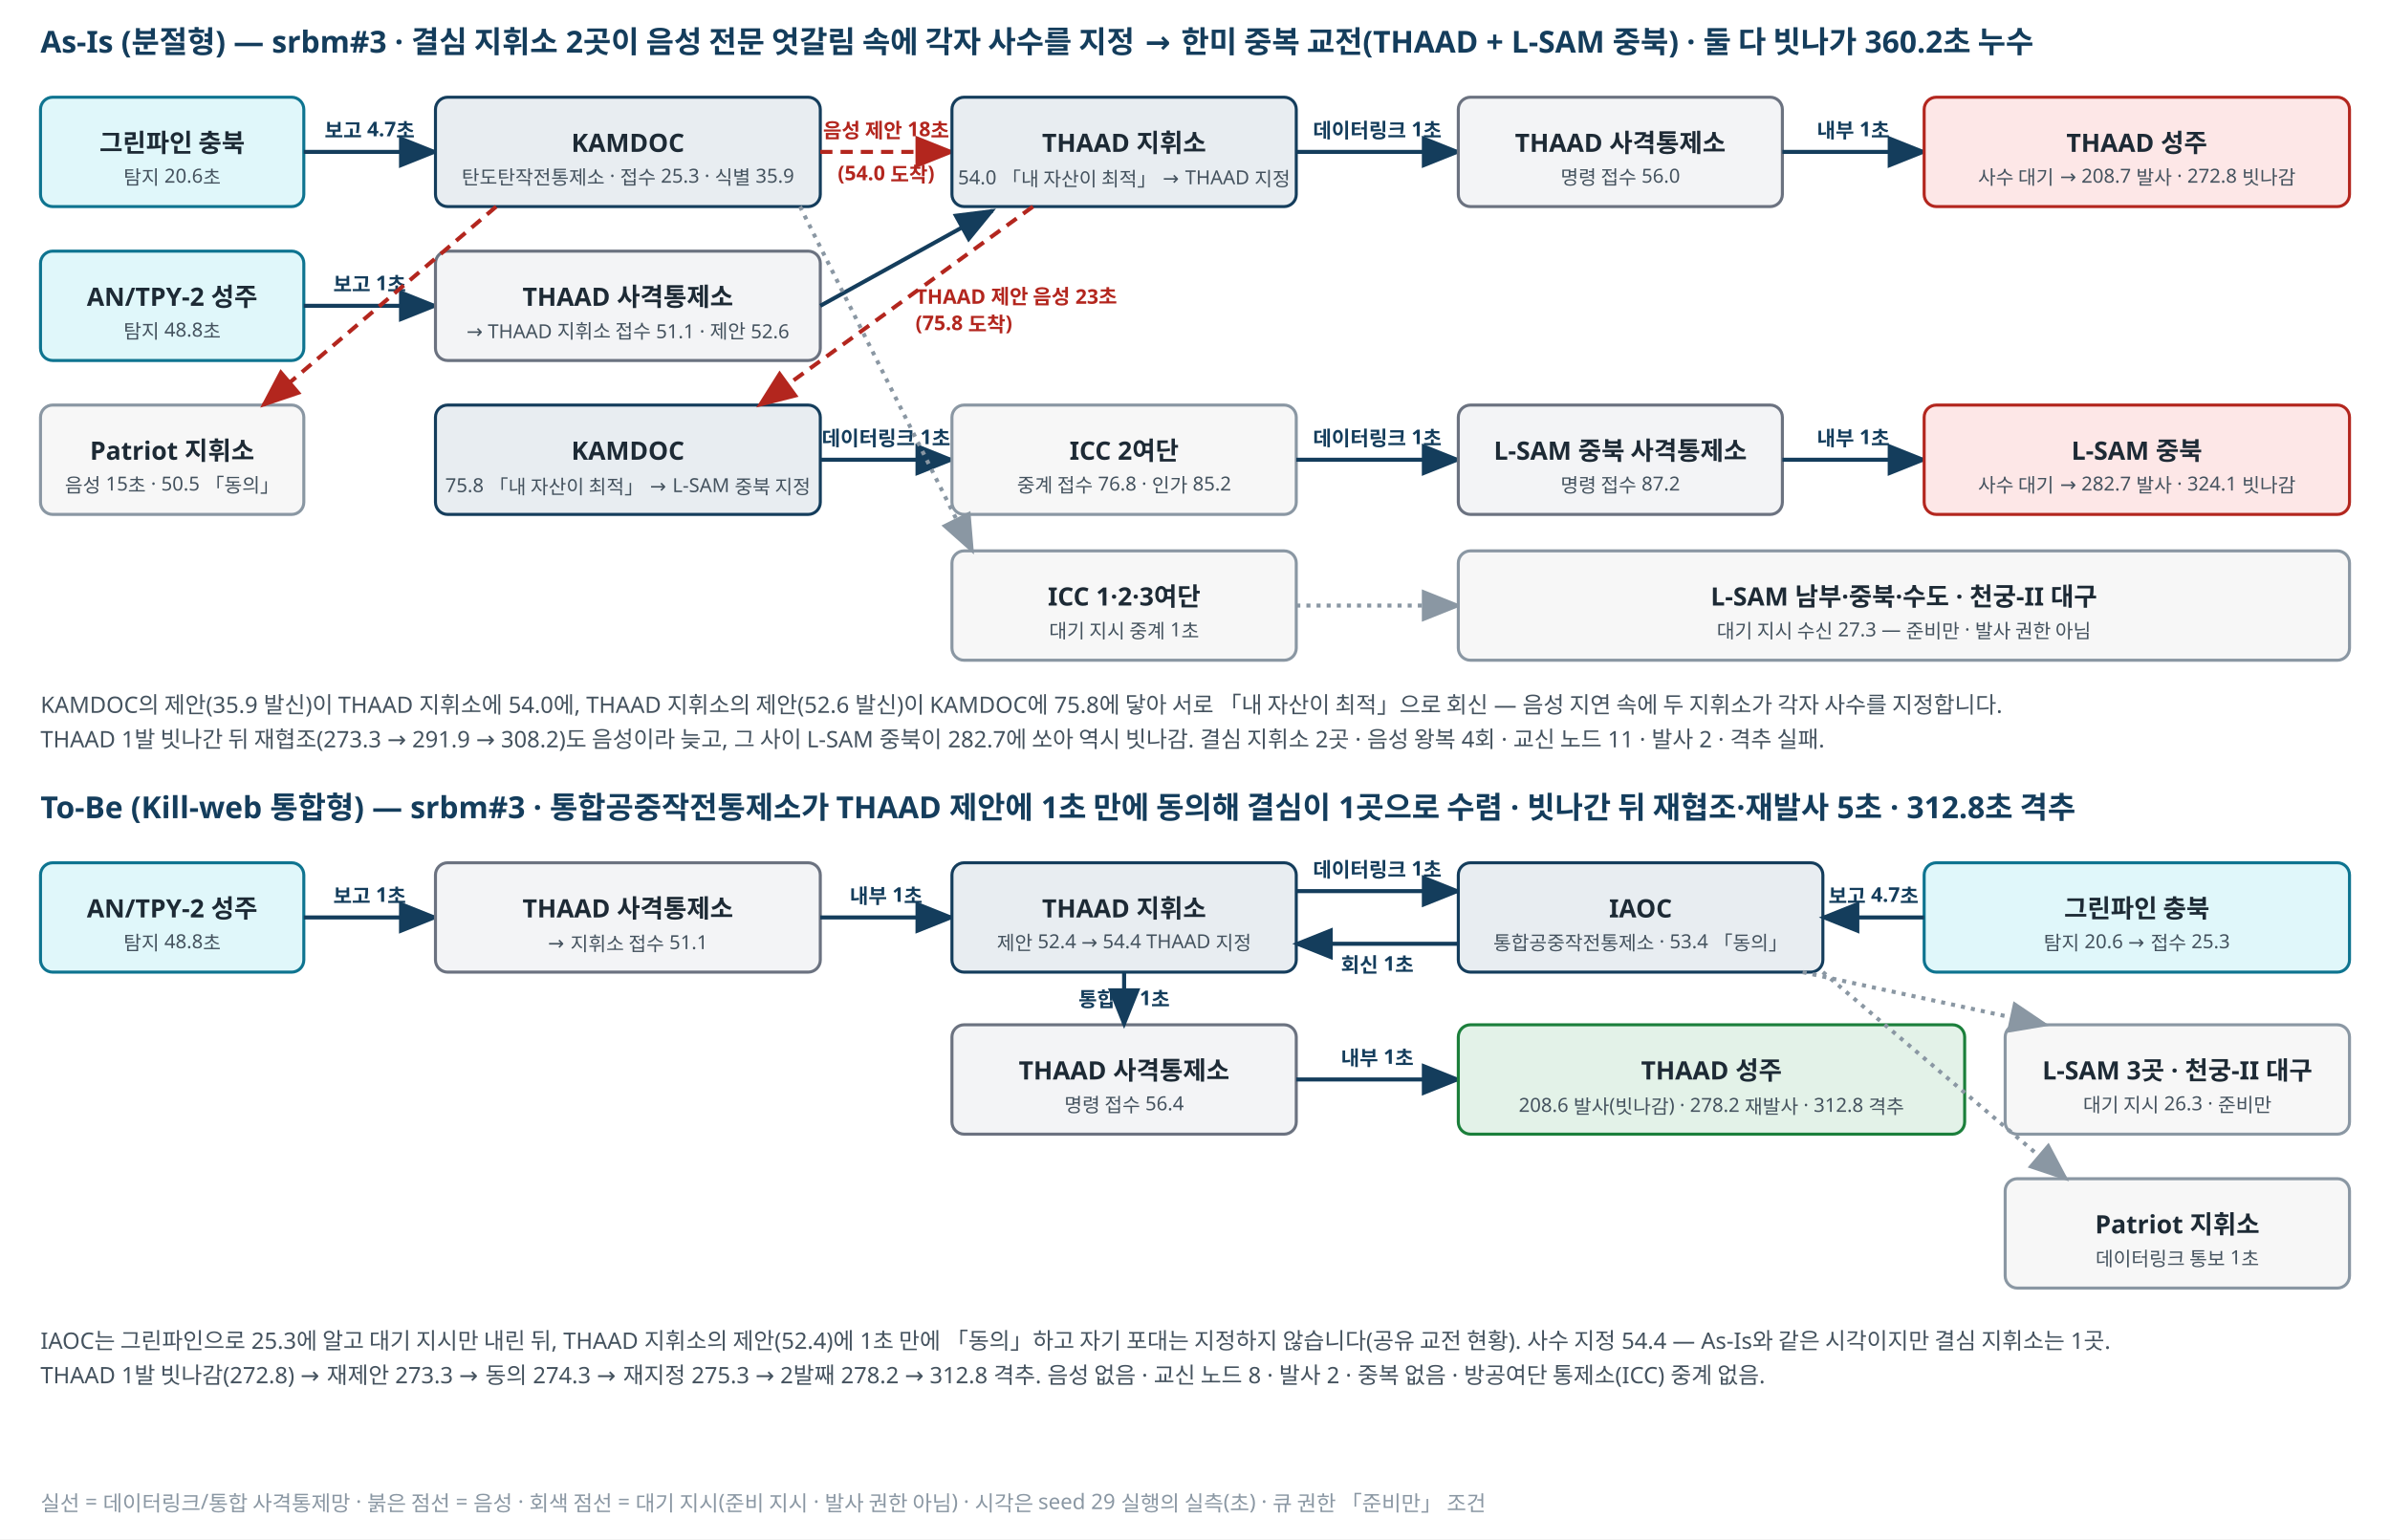
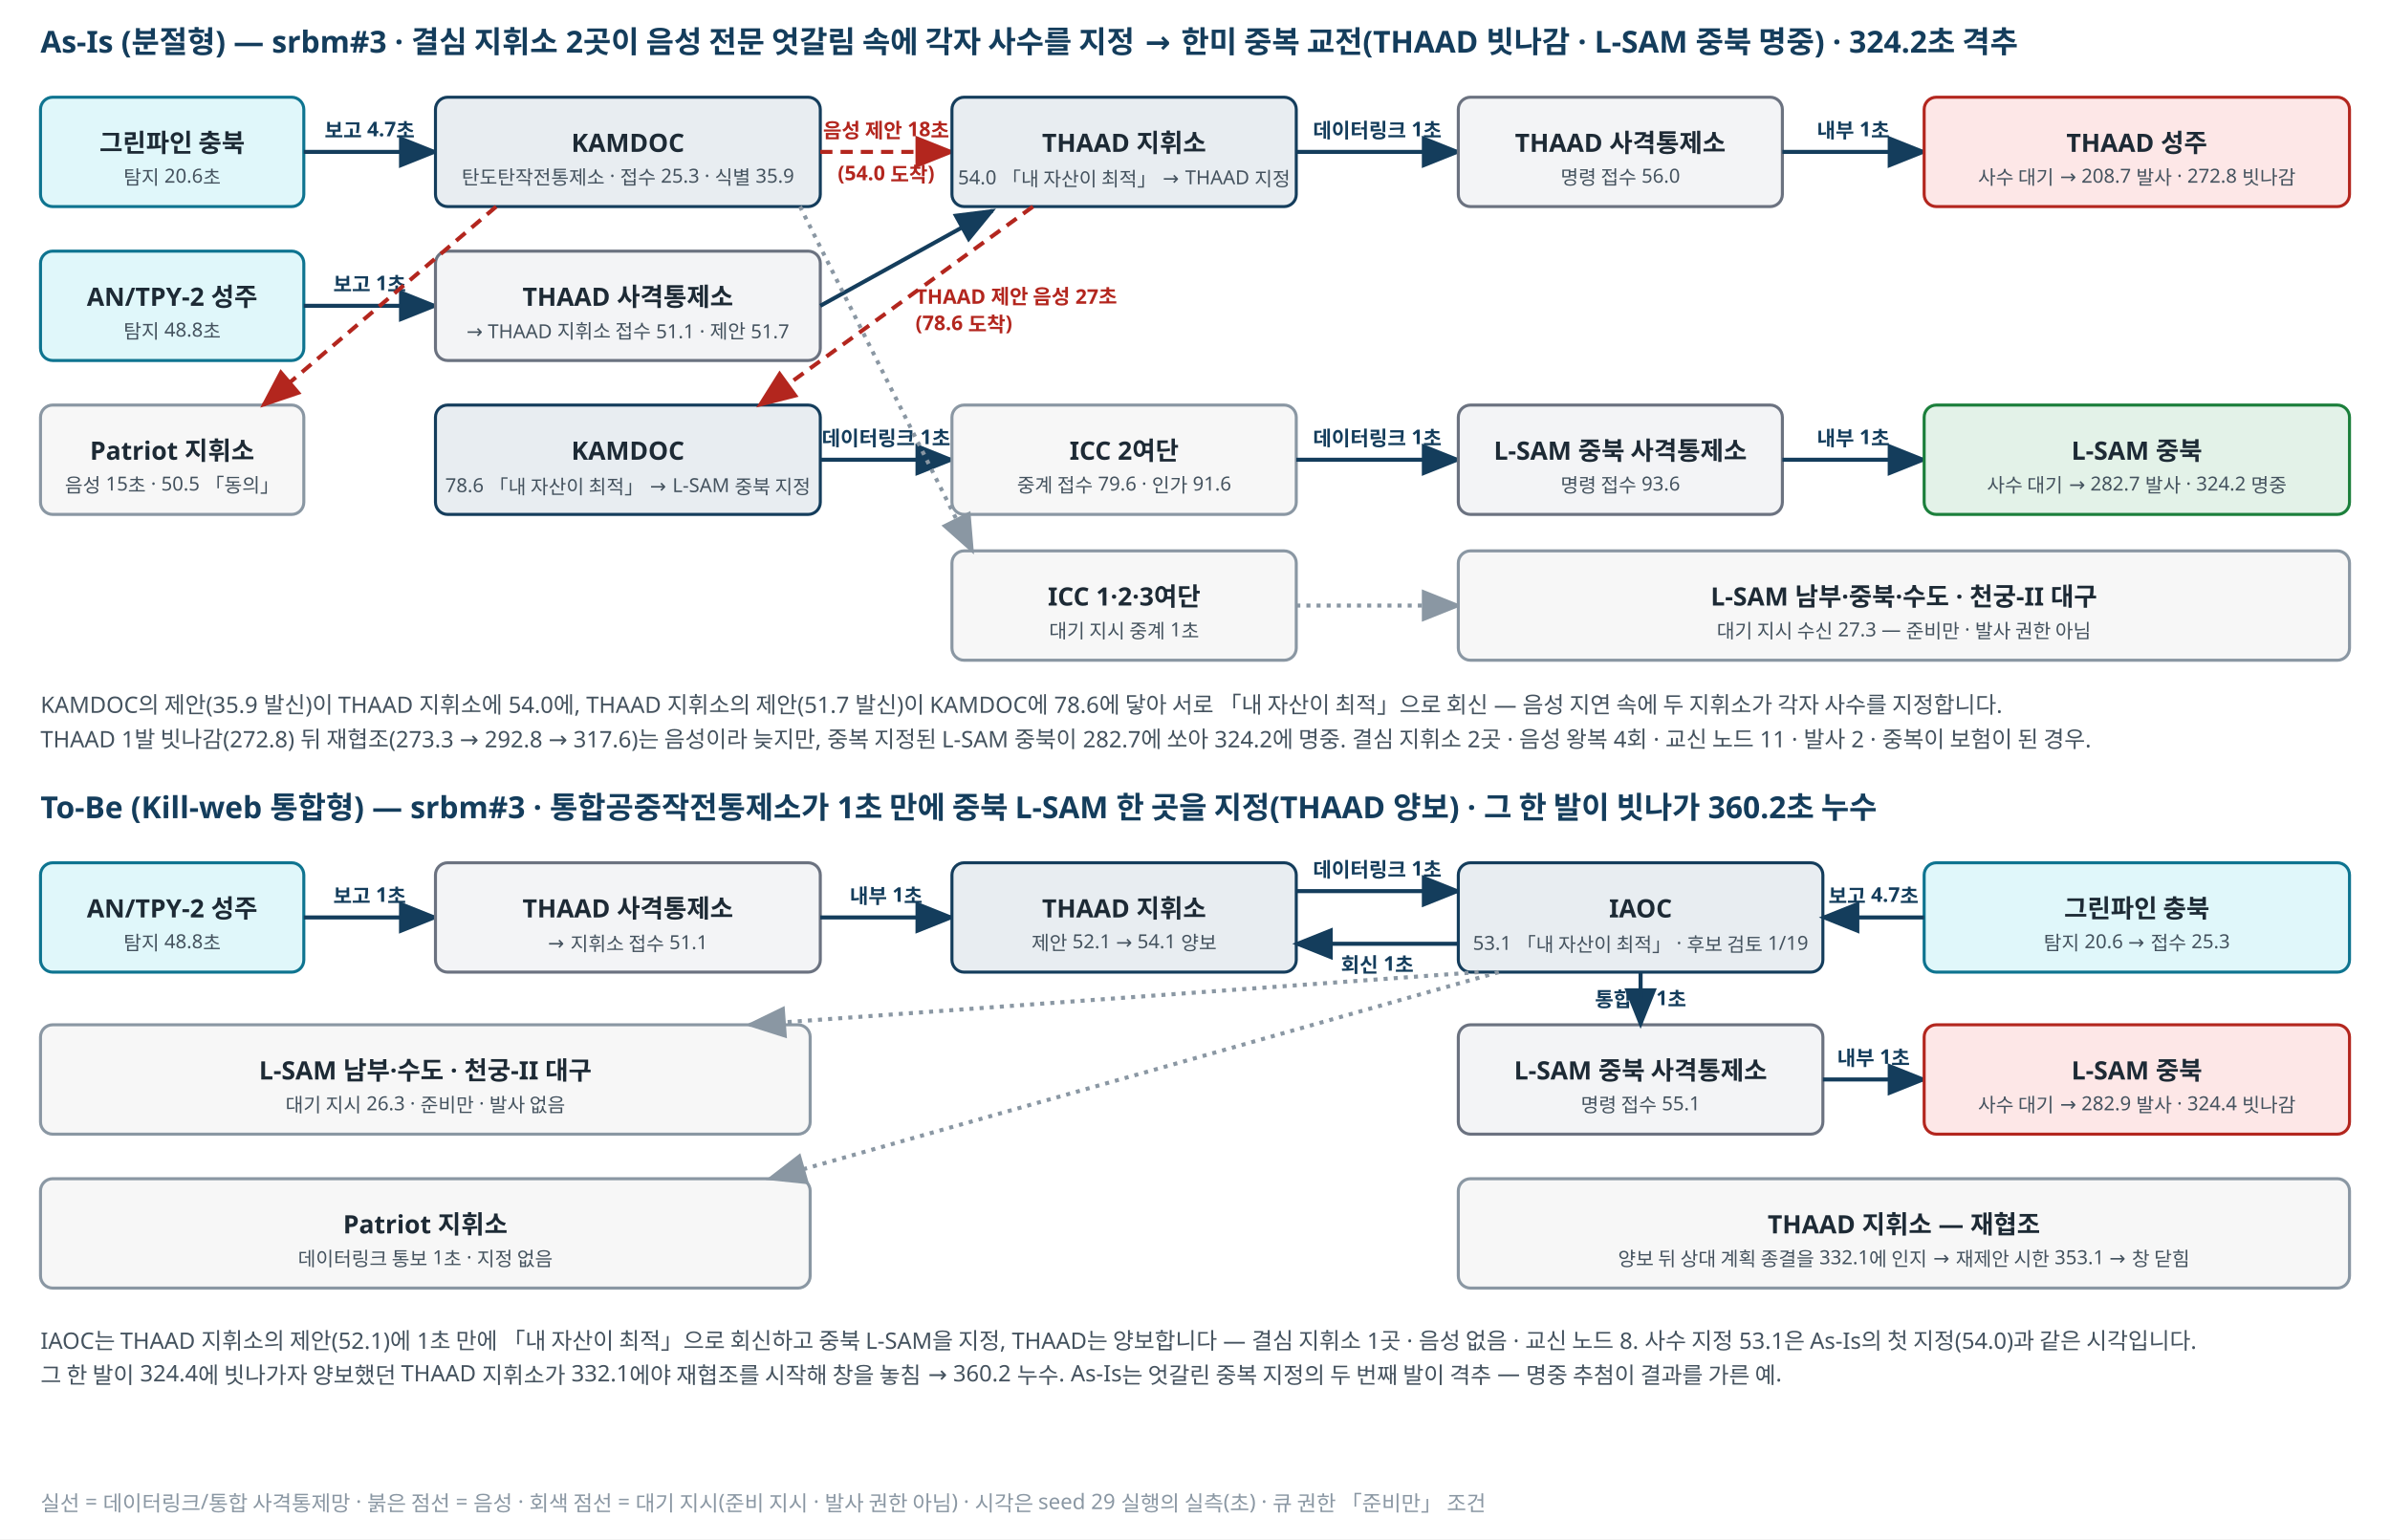
<svg xmlns="http://www.w3.org/2000/svg" width="1180" height="760" viewBox="0 0 1180 760" font-family="Apple SD Gothic Neo, Noto Sans KR, Malgun Gothic, WenQuanYi Zen Hei, sans-serif">
  <defs>
    <marker id="ah" markerWidth="10" markerHeight="8" refX="9" refY="4" orient="auto">
      <path d="M0,0 L10,4 L0,8 z" fill="#143d5c" />
    </marker>
    <marker id="ahr" markerWidth="10" markerHeight="8" refX="9" refY="4" orient="auto">
      <path d="M0,0 L10,4 L0,8 z" fill="#b3261e" />
    </marker>
    <marker id="ahg" markerWidth="10" markerHeight="8" refX="9" refY="4" orient="auto">
      <path d="M0,0 L10,4 L0,8 z" fill="#8a97a3" />
    </marker>
  </defs>
  <rect width="1180" height="760" fill="#ffffff" />
-   <text x="20" y="26" font-size="15" font-weight="700" fill="#143d5c">As-Is (분절형) — srbm#3 · 결심 지휘소 2곳이 음성 전문 엇갈림 속에 각자 사수를 지정 → 한미 중복 교전(THAAD + L-SAM 중북) · 둘 다 빗나가 360.2초 누수</text>
+   <text x="20" y="26" font-size="15" font-weight="700" fill="#143d5c">As-Is (분절형) — srbm#3 · 결심 지휘소 2곳이 음성 전문 엇갈림 속에 각자 사수를 지정 → 한미 중복 교전(THAAD 빗나감 · L-SAM 중북 명중) · 324.2초 격추</text>
  <rect x="20" y="48" width="130" height="54" rx="6" fill="#e0f7fa" stroke="#0e7490" stroke-width="1.5" />
  <text x="85.0" y="75.0" text-anchor="middle" font-size="12.5" font-weight="700" fill="#1d2a35">그린파인 충북</text>
  <text x="85.0" y="91.0" text-anchor="middle" font-size="9.6" fill="#44525e">탐지 20.6초</text>
  <line x1="150" y1="75" x2="215" y2="75" stroke="#143d5c" stroke-width="2" marker-end="url(#ah)" />
  <text x="182.5" y="68.0" text-anchor="middle" font-size="10" fill="#143d5c" font-weight="600">보고 4.7초</text>
  <rect x="215" y="48" width="190" height="54" rx="6" fill="#e8edf1" stroke="#143d5c" stroke-width="1.5" />
  <text x="310.0" y="75.0" text-anchor="middle" font-size="12.5" font-weight="700" fill="#1d2a35">KAMDOC</text>
  <text x="310.0" y="91.0" text-anchor="middle" font-size="9.6" fill="#44525e">탄도탄작전통제소 · 접수 25.3 · 식별 35.9</text>
  <line x1="405" y1="75" x2="470" y2="75" stroke="#b3261e" stroke-width="2" stroke-dasharray="6 4" marker-end="url(#ahr)" />
  <text x="437.5" y="68.0" text-anchor="middle" font-size="10" fill="#b3261e" font-weight="600">음성 제안 18초</text>
  <text x="437.5" y="89" text-anchor="middle" font-size="10" fill="#b3261e" font-weight="600">(54.0 도착)</text>
  <rect x="470" y="48" width="170" height="54" rx="6" fill="#e8edf1" stroke="#143d5c" stroke-width="1.5" />
  <text x="555.0" y="75.0" text-anchor="middle" font-size="12.5" font-weight="700" fill="#1d2a35">THAAD 지휘소</text>
  <text x="555.0" y="91.0" text-anchor="middle" font-size="9.6" fill="#44525e">54.0 「내 자산이 최적」 → THAAD 지정</text>
  <line x1="640" y1="75" x2="720" y2="75" stroke="#143d5c" stroke-width="2" marker-end="url(#ah)" />
  <text x="680.0" y="68.0" text-anchor="middle" font-size="10" fill="#143d5c" font-weight="600">데이터링크 1초</text>
  <rect x="720" y="48" width="160" height="54" rx="6" fill="#f3f4f6" stroke="#6b7280" stroke-width="1.5" />
  <text x="800.0" y="75.0" text-anchor="middle" font-size="12.5" font-weight="700" fill="#1d2a35">THAAD 사격통제소</text>
  <text x="800.0" y="91.0" text-anchor="middle" font-size="9.6" fill="#44525e">명령 접수 56.0</text>
  <line x1="880" y1="75" x2="950" y2="75" stroke="#143d5c" stroke-width="2" marker-end="url(#ah)" />
  <text x="915.0" y="68.0" text-anchor="middle" font-size="10" fill="#143d5c" font-weight="600">내부 1초</text>
  <rect x="950" y="48" width="210" height="54" rx="6" fill="#fde7e7" stroke="#b3261e" stroke-width="1.5" />
  <text x="1055.0" y="75.0" text-anchor="middle" font-size="12.5" font-weight="700" fill="#1d2a35">THAAD 성주</text>
  <text x="1055.0" y="91.0" text-anchor="middle" font-size="9.6" fill="#44525e">사수 대기 → 208.7 발사 · 272.8 빗나감</text>
  <rect x="20" y="124" width="130" height="54" rx="6" fill="#e0f7fa" stroke="#0e7490" stroke-width="1.5" />
  <text x="85.0" y="151.0" text-anchor="middle" font-size="12.5" font-weight="700" fill="#1d2a35">AN/TPY-2 성주</text>
  <text x="85.0" y="167.0" text-anchor="middle" font-size="9.6" fill="#44525e">탐지 48.8초</text>
  <line x1="150" y1="151" x2="215" y2="151" stroke="#143d5c" stroke-width="2" marker-end="url(#ah)" />
  <text x="182.5" y="144.0" text-anchor="middle" font-size="10" fill="#143d5c" font-weight="600">보고 1초</text>
  <rect x="215" y="124" width="190" height="54" rx="6" fill="#f3f4f6" stroke="#6b7280" stroke-width="1.5" />
  <text x="310.0" y="151.0" text-anchor="middle" font-size="12.5" font-weight="700" fill="#1d2a35">THAAD 사격통제소</text>
-   <text x="310.0" y="167.0" text-anchor="middle" font-size="9.6" fill="#44525e">→ THAAD 지휘소 접수 51.1 · 제안 52.6</text>
+   <text x="310.0" y="167.0" text-anchor="middle" font-size="9.6" fill="#44525e">→ THAAD 지휘소 접수 51.1 · 제안 51.7</text>
  <line x1="405" y1="151" x2="490" y2="104" stroke="#143d5c" stroke-width="2" marker-end="url(#ah)" />
  <rect x="20" y="200" width="130" height="54" rx="6" fill="#f7f7f7" stroke="#8a97a3" stroke-width="1.5" />
  <text x="85.0" y="227.0" text-anchor="middle" font-size="12.5" font-weight="700" fill="#1d2a35">Patriot 지휘소</text>
  <text x="85.0" y="243.0" text-anchor="middle" font-size="9.6" fill="#44525e">음성 15초 · 50.5 「동의」</text>
  <line x1="245" y1="102" x2="130" y2="200" stroke="#b3261e" stroke-width="2" stroke-dasharray="6 4" marker-end="url(#ahr)" />
  <rect x="215" y="200" width="190" height="54" rx="6" fill="#e8edf1" stroke="#143d5c" stroke-width="1.5" />
  <text x="310.0" y="227.0" text-anchor="middle" font-size="12.5" font-weight="700" fill="#1d2a35">KAMDOC</text>
-   <text x="310.0" y="243.0" text-anchor="middle" font-size="9.6" fill="#44525e">75.8 「내 자산이 최적」 → L-SAM 중북 지정</text>
+   <text x="310.0" y="243.0" text-anchor="middle" font-size="9.6" fill="#44525e">78.6 「내 자산이 최적」 → L-SAM 중북 지정</text>
  <line x1="405" y1="227" x2="470" y2="227" stroke="#143d5c" stroke-width="2" marker-end="url(#ah)" />
  <text x="437.5" y="220.0" text-anchor="middle" font-size="10" fill="#143d5c" font-weight="600">데이터링크 1초</text>
  <rect x="470" y="200" width="170" height="54" rx="6" fill="#f7f7f7" stroke="#8a97a3" stroke-width="1.5" />
  <text x="555.0" y="227.0" text-anchor="middle" font-size="12.5" font-weight="700" fill="#1d2a35">ICC 2여단</text>
-   <text x="555.0" y="243.0" text-anchor="middle" font-size="9.6" fill="#44525e">중계 접수 76.8 · 인가 85.2</text>
+   <text x="555.0" y="243.0" text-anchor="middle" font-size="9.6" fill="#44525e">중계 접수 79.6 · 인가 91.6</text>
  <line x1="640" y1="227" x2="720" y2="227" stroke="#143d5c" stroke-width="2" marker-end="url(#ah)" />
  <text x="680.0" y="220.0" text-anchor="middle" font-size="10" fill="#143d5c" font-weight="600">데이터링크 1초</text>
  <rect x="720" y="200" width="160" height="54" rx="6" fill="#f3f4f6" stroke="#6b7280" stroke-width="1.5" />
  <text x="800.0" y="227.0" text-anchor="middle" font-size="12.5" font-weight="700" fill="#1d2a35">L-SAM 중북 사격통제소</text>
-   <text x="800.0" y="243.0" text-anchor="middle" font-size="9.6" fill="#44525e">명령 접수 87.2</text>
+   <text x="800.0" y="243.0" text-anchor="middle" font-size="9.6" fill="#44525e">명령 접수 93.6</text>
  <line x1="880" y1="227" x2="950" y2="227" stroke="#143d5c" stroke-width="2" marker-end="url(#ah)" />
  <text x="915.0" y="220.0" text-anchor="middle" font-size="10" fill="#143d5c" font-weight="600">내부 1초</text>
-   <rect x="950" y="200" width="210" height="54" rx="6" fill="#fde7e7" stroke="#b3261e" stroke-width="1.5" />
+   <rect x="950" y="200" width="210" height="54" rx="6" fill="#e3f2e8" stroke="#1b7f3b" stroke-width="1.5" />
  <text x="1055.0" y="227.0" text-anchor="middle" font-size="12.5" font-weight="700" fill="#1d2a35">L-SAM 중북</text>
-   <text x="1055.0" y="243.0" text-anchor="middle" font-size="9.6" fill="#44525e">사수 대기 → 282.7 발사 · 324.1 빗나감</text>
+   <text x="1055.0" y="243.0" text-anchor="middle" font-size="9.6" fill="#44525e">사수 대기 → 282.7 발사 · 324.2 명중</text>
  <line x1="510" y1="102" x2="375" y2="200" stroke="#b3261e" stroke-width="2" stroke-dasharray="6 4" marker-end="url(#ahr)" />
-   <text x="452" y="150" text-anchor="start" font-size="10" fill="#b3261e" font-weight="600">THAAD 제안 음성 23초</text>
-   <text x="452" y="163" text-anchor="start" font-size="10" fill="#b3261e" font-weight="600">(75.8 도착)</text>
+   <text x="452" y="150" text-anchor="start" font-size="10" fill="#b3261e" font-weight="600">THAAD 제안 음성 27초</text>
+   <text x="452" y="163" text-anchor="start" font-size="10" fill="#b3261e" font-weight="600">(78.6 도착)</text>
  <rect x="470" y="272" width="170" height="54" rx="6" fill="#f7f7f7" stroke="#8a97a3" stroke-width="1.5" />
  <text x="555.0" y="299.0" text-anchor="middle" font-size="12.5" font-weight="700" fill="#1d2a35">ICC 1·2·3여단</text>
  <text x="555.0" y="315.0" text-anchor="middle" font-size="9.6" fill="#44525e">대기 지시 중계 1초</text>
  <line x1="640" y1="299" x2="720" y2="299" stroke="#8a97a3" stroke-width="2" stroke-dasharray="2 3" marker-end="url(#ahg)" />
  <rect x="720" y="272" width="440" height="54" rx="6" fill="#f7f7f7" stroke="#8a97a3" stroke-width="1.5" />
  <text x="940.0" y="299.0" text-anchor="middle" font-size="12.5" font-weight="700" fill="#1d2a35">L-SAM 남부·중북·수도 · 천궁-II 대구</text>
  <text x="940.0" y="315.0" text-anchor="middle" font-size="9.6" fill="#44525e">대기 지시 수신 27.3 — 준비만 · 발사 권한 아님</text>
  <line x1="395" y1="102" x2="480" y2="272" stroke="#8a97a3" stroke-width="2" stroke-dasharray="2 3" marker-end="url(#ahg)" />
-   <text x="20" y="352" font-size="11.2" fill="#44525e">KAMDOC의 제안(35.9 발신)이 THAAD 지휘소에 54.0에, THAAD 지휘소의 제안(52.6 발신)이 KAMDOC에 75.8에 닿아 서로 「내 자산이 최적」으로 회신 — 음성 지연 속에 두 지휘소가 각자 사수를 지정합니다.</text>
-   <text x="20" y="369" font-size="11.2" fill="#44525e">THAAD 1발 빗나간 뒤 재협조(273.3 → 291.9 → 308.2)도 음성이라 늦고, 그 사이 L-SAM 중북이 282.7에 쏘아 역시 빗나감. 결심 지휘소 2곳 · 음성 왕복 4회 · 교신 노드 11 · 발사 2 · 격추 실패.</text>
-   <text x="20" y="404" font-size="15" font-weight="700" fill="#143d5c">To-Be (Kill-web 통합형) — srbm#3 · 통합공중작전통제소가 THAAD 제안에 1초 만에 동의해 결심이 1곳으로 수렴 · 빗나간 뒤 재협조·재발사 5초 · 312.8초 격추</text>
+   <text x="20" y="352" font-size="11.2" fill="#44525e">KAMDOC의 제안(35.9 발신)이 THAAD 지휘소에 54.0에, THAAD 지휘소의 제안(51.7 발신)이 KAMDOC에 78.6에 닿아 서로 「내 자산이 최적」으로 회신 — 음성 지연 속에 두 지휘소가 각자 사수를 지정합니다.</text>
+   <text x="20" y="369" font-size="11.2" fill="#44525e">THAAD 1발 빗나감(272.8) 뒤 재협조(273.3 → 292.8 → 317.6)는 음성이라 늦지만, 중복 지정된 L-SAM 중북이 282.7에 쏘아 324.2에 명중. 결심 지휘소 2곳 · 음성 왕복 4회 · 교신 노드 11 · 발사 2 · 중복이 보험이 된 경우.</text>
+   <text x="20" y="404" font-size="15" font-weight="700" fill="#143d5c">To-Be (Kill-web 통합형) — srbm#3 · 통합공중작전통제소가 1초 만에 중북 L-SAM 한 곳을 지정(THAAD 양보) · 그 한 발이 빗나가 360.2초 누수</text>
  <rect x="20" y="426" width="130" height="54" rx="6" fill="#e0f7fa" stroke="#0e7490" stroke-width="1.5" />
  <text x="85.0" y="453.0" text-anchor="middle" font-size="12.5" font-weight="700" fill="#1d2a35">AN/TPY-2 성주</text>
  <text x="85.0" y="469.0" text-anchor="middle" font-size="9.6" fill="#44525e">탐지 48.8초</text>
  <line x1="150" y1="453" x2="215" y2="453" stroke="#143d5c" stroke-width="2" marker-end="url(#ah)" />
  <text x="182.5" y="446.0" text-anchor="middle" font-size="10" fill="#143d5c" font-weight="600">보고 1초</text>
  <rect x="215" y="426" width="190" height="54" rx="6" fill="#f3f4f6" stroke="#6b7280" stroke-width="1.5" />
  <text x="310.0" y="453.0" text-anchor="middle" font-size="12.5" font-weight="700" fill="#1d2a35">THAAD 사격통제소</text>
  <text x="310.0" y="469.0" text-anchor="middle" font-size="9.6" fill="#44525e">→ 지휘소 접수 51.1</text>
  <line x1="405" y1="453" x2="470" y2="453" stroke="#143d5c" stroke-width="2" marker-end="url(#ah)" />
  <text x="437.5" y="446.0" text-anchor="middle" font-size="10" fill="#143d5c" font-weight="600">내부 1초</text>
  <rect x="470" y="426" width="170" height="54" rx="6" fill="#e8edf1" stroke="#143d5c" stroke-width="1.5" />
  <text x="555.0" y="453.0" text-anchor="middle" font-size="12.5" font-weight="700" fill="#1d2a35">THAAD 지휘소</text>
-   <text x="555.0" y="469.0" text-anchor="middle" font-size="9.6" fill="#44525e">제안 52.4 → 54.4 THAAD 지정</text>
+   <text x="555.0" y="469.0" text-anchor="middle" font-size="9.6" fill="#44525e">제안 52.1 → 54.1 양보</text>
  <line x1="640" y1="440" x2="720" y2="440" stroke="#143d5c" stroke-width="2" marker-end="url(#ah)" />
  <text x="680.0" y="433.0" text-anchor="middle" font-size="10" fill="#143d5c" font-weight="600">데이터링크 1초</text>
  <rect x="720" y="426" width="180" height="54" rx="6" fill="#e8edf1" stroke="#143d5c" stroke-width="1.5" />
  <text x="810.0" y="453.0" text-anchor="middle" font-size="12.5" font-weight="700" fill="#1d2a35">IAOC</text>
-   <text x="810.0" y="469.0" text-anchor="middle" font-size="9.6" fill="#44525e">통합공중작전통제소 · 53.4 「동의」</text>
+   <text x="810.0" y="469.0" text-anchor="middle" font-size="9.6" fill="#44525e">53.1 「내 자산이 최적」 · 후보 검토 1/19</text>
  <line x1="720" y1="466" x2="640" y2="466" stroke="#143d5c" stroke-width="2" marker-end="url(#ah)" />
  <text x="680.0" y="480.0" text-anchor="middle" font-size="10" fill="#143d5c" font-weight="600">회신 1초</text>
  <rect x="950" y="426" width="210" height="54" rx="6" fill="#e0f7fa" stroke="#0e7490" stroke-width="1.5" />
  <text x="1055.0" y="453.0" text-anchor="middle" font-size="12.5" font-weight="700" fill="#1d2a35">그린파인 충북</text>
  <text x="1055.0" y="469.0" text-anchor="middle" font-size="9.6" fill="#44525e">탐지 20.6 → 접수 25.3</text>
  <line x1="950" y1="453" x2="900" y2="453" stroke="#143d5c" stroke-width="2" marker-end="url(#ah)" />
  <text x="925.0" y="446.0" text-anchor="middle" font-size="10" fill="#143d5c" font-weight="600">보고 4.7초</text>
-   <rect x="470" y="506" width="170" height="54" rx="6" fill="#f3f4f6" stroke="#6b7280" stroke-width="1.5" />
-   <text x="555.0" y="533.0" text-anchor="middle" font-size="12.5" font-weight="700" fill="#1d2a35">THAAD 사격통제소</text>
-   <text x="555.0" y="549.0" text-anchor="middle" font-size="9.6" fill="#44525e">명령 접수 56.4</text>
-   <line x1="555.0" y1="480" x2="555.0" y2="506" stroke="#143d5c" stroke-width="2" marker-end="url(#ah)" />
-   <text x="555.0" y="497.0" text-anchor="middle" font-size="10" fill="#143d5c" font-weight="600">통합망 1초</text>
-   <line x1="640" y1="533" x2="720" y2="533" stroke="#143d5c" stroke-width="2" marker-end="url(#ah)" />
-   <text x="680.0" y="526.0" text-anchor="middle" font-size="10" fill="#143d5c" font-weight="600">내부 1초</text>
-   <rect x="720" y="506" width="250" height="54" rx="6" fill="#e3f2e8" stroke="#1b7f3b" stroke-width="1.5" />
-   <text x="845.0" y="533.0" text-anchor="middle" font-size="12.5" font-weight="700" fill="#1d2a35">THAAD 성주</text>
-   <text x="845.0" y="549.0" text-anchor="middle" font-size="9.6" fill="#44525e">208.6 발사(빗나감) · 278.2 재발사 · 312.8 격추</text>
-   <rect x="990" y="506" width="170" height="54" rx="6" fill="#f7f7f7" stroke="#8a97a3" stroke-width="1.5" />
-   <text x="1075.0" y="533.0" text-anchor="middle" font-size="12.5" font-weight="700" fill="#1d2a35">L-SAM 3곳 · 천궁-II 대구</text>
-   <text x="1075.0" y="549.0" text-anchor="middle" font-size="9.6" fill="#44525e">대기 지시 26.3 · 준비만</text>
-   <line x1="890" y1="480" x2="1010" y2="506" stroke="#8a97a3" stroke-width="2" stroke-dasharray="2 3" marker-end="url(#ahg)" />
-   <rect x="990" y="582" width="170" height="54" rx="6" fill="#f7f7f7" stroke="#8a97a3" stroke-width="1.5" />
-   <text x="1075.0" y="609.0" text-anchor="middle" font-size="12.5" font-weight="700" fill="#1d2a35">Patriot 지휘소</text>
-   <text x="1075.0" y="625.0" text-anchor="middle" font-size="9.6" fill="#44525e">데이터링크 통보 1초</text>
-   <line x1="900" y1="480" x2="1020" y2="582" stroke="#8a97a3" stroke-width="2" stroke-dasharray="2 3" marker-end="url(#ahg)" />
-   <text x="20" y="666" font-size="11.2" fill="#44525e">IAOC는 그린파인으로 25.3에 알고 대기 지시만 내린 뒤, THAAD 지휘소의 제안(52.4)에 1초 만에 「동의」하고 자기 포대는 지정하지 않습니다(공유 교전 현황). 사수 지정 54.4 — As-Is와 같은 시각이지만 결심 지휘소는 1곳.</text>
-   <text x="20" y="683" font-size="11.2" fill="#44525e">THAAD 1발 빗나감(272.8) → 재제안 273.3 → 동의 274.3 → 재지정 275.3 → 2발째 278.2 → 312.8 격추. 음성 없음 · 교신 노드 8 · 발사 2 · 중복 없음 · 방공여단 통제소(ICC) 중계 없음.</text>
+   <rect x="720" y="506" width="180" height="54" rx="6" fill="#f3f4f6" stroke="#6b7280" stroke-width="1.5" />
+   <text x="810.0" y="533.0" text-anchor="middle" font-size="12.5" font-weight="700" fill="#1d2a35">L-SAM 중북 사격통제소</text>
+   <text x="810.0" y="549.0" text-anchor="middle" font-size="9.6" fill="#44525e">명령 접수 55.1</text>
+   <line x1="810.0" y1="480" x2="810.0" y2="506" stroke="#143d5c" stroke-width="2" marker-end="url(#ah)" />
+   <text x="810.0" y="497.0" text-anchor="middle" font-size="10" fill="#143d5c" font-weight="600">통합망 1초</text>
+   <line x1="900" y1="533" x2="950" y2="533" stroke="#143d5c" stroke-width="2" marker-end="url(#ah)" />
+   <text x="925.0" y="526.0" text-anchor="middle" font-size="10" fill="#143d5c" font-weight="600">내부 1초</text>
+   <rect x="950" y="506" width="210" height="54" rx="6" fill="#fde7e7" stroke="#b3261e" stroke-width="1.5" />
+   <text x="1055.0" y="533.0" text-anchor="middle" font-size="12.5" font-weight="700" fill="#1d2a35">L-SAM 중북</text>
+   <text x="1055.0" y="549.0" text-anchor="middle" font-size="9.6" fill="#44525e">사수 대기 → 282.9 발사 · 324.4 빗나감</text>
+   <rect x="20" y="506" width="380" height="54" rx="6" fill="#f7f7f7" stroke="#8a97a3" stroke-width="1.5" />
+   <text x="210.0" y="533.0" text-anchor="middle" font-size="12.5" font-weight="700" fill="#1d2a35">L-SAM 남부·수도 · 천궁-II 대구</text>
+   <text x="210.0" y="549.0" text-anchor="middle" font-size="9.6" fill="#44525e">대기 지시 26.3 · 준비만 · 발사 없음</text>
+   <line x1="730" y1="480" x2="370" y2="506" stroke="#8a97a3" stroke-width="2" stroke-dasharray="2 3" marker-end="url(#ahg)" />
+   <rect x="20" y="582" width="380" height="54" rx="6" fill="#f7f7f7" stroke="#8a97a3" stroke-width="1.5" />
+   <text x="210.0" y="609.0" text-anchor="middle" font-size="12.5" font-weight="700" fill="#1d2a35">Patriot 지휘소</text>
+   <text x="210.0" y="625.0" text-anchor="middle" font-size="9.6" fill="#44525e">데이터링크 통보 1초 · 지정 없음</text>
+   <line x1="740" y1="480" x2="380" y2="582" stroke="#8a97a3" stroke-width="2" stroke-dasharray="2 3" marker-end="url(#ahg)" />
+   <rect x="720" y="582" width="440" height="54" rx="6" fill="#f7f7f7" stroke="#8a97a3" stroke-width="1.5" />
+   <text x="940.0" y="609.0" text-anchor="middle" font-size="12.5" font-weight="700" fill="#1d2a35">THAAD 지휘소 — 재협조</text>
+   <text x="940.0" y="625.0" text-anchor="middle" font-size="9.6" fill="#44525e">양보 뒤 상대 계획 종결을 332.1에 인지 → 재제안 시한 353.1 → 창 닫힘</text>
+   <text x="20" y="666" font-size="11.2" fill="#44525e">IAOC는 THAAD 지휘소의 제안(52.1)에 1초 만에 「내 자산이 최적」으로 회신하고 중북 L-SAM을 지정, THAAD는 양보합니다 — 결심 지휘소 1곳 · 음성 없음 · 교신 노드 8. 사수 지정 53.1은 As-Is의 첫 지정(54.0)과 같은 시각입니다.</text>
+   <text x="20" y="683" font-size="11.2" fill="#44525e">그 한 발이 324.4에 빗나가자 양보했던 THAAD 지휘소가 332.1에야 재협조를 시작해 창을 놓침 → 360.2 누수. As-Is는 엇갈린 중복 지정의 두 번째 발이 격추 — 명중 추첨이 결과를 가른 예.</text>
  <text x="20" y="746" font-size="10.5" fill="#8a97a3">실선 = 데이터링크/통합 사격통제망 · 붉은 점선 = 음성 · 회색 점선 = 대기 지시(준비 지시 · 발사 권한 아님) · 시각은 seed 29 실행의 실측(초) · 큐 권한 「준비만」 조건</text>
</svg>
